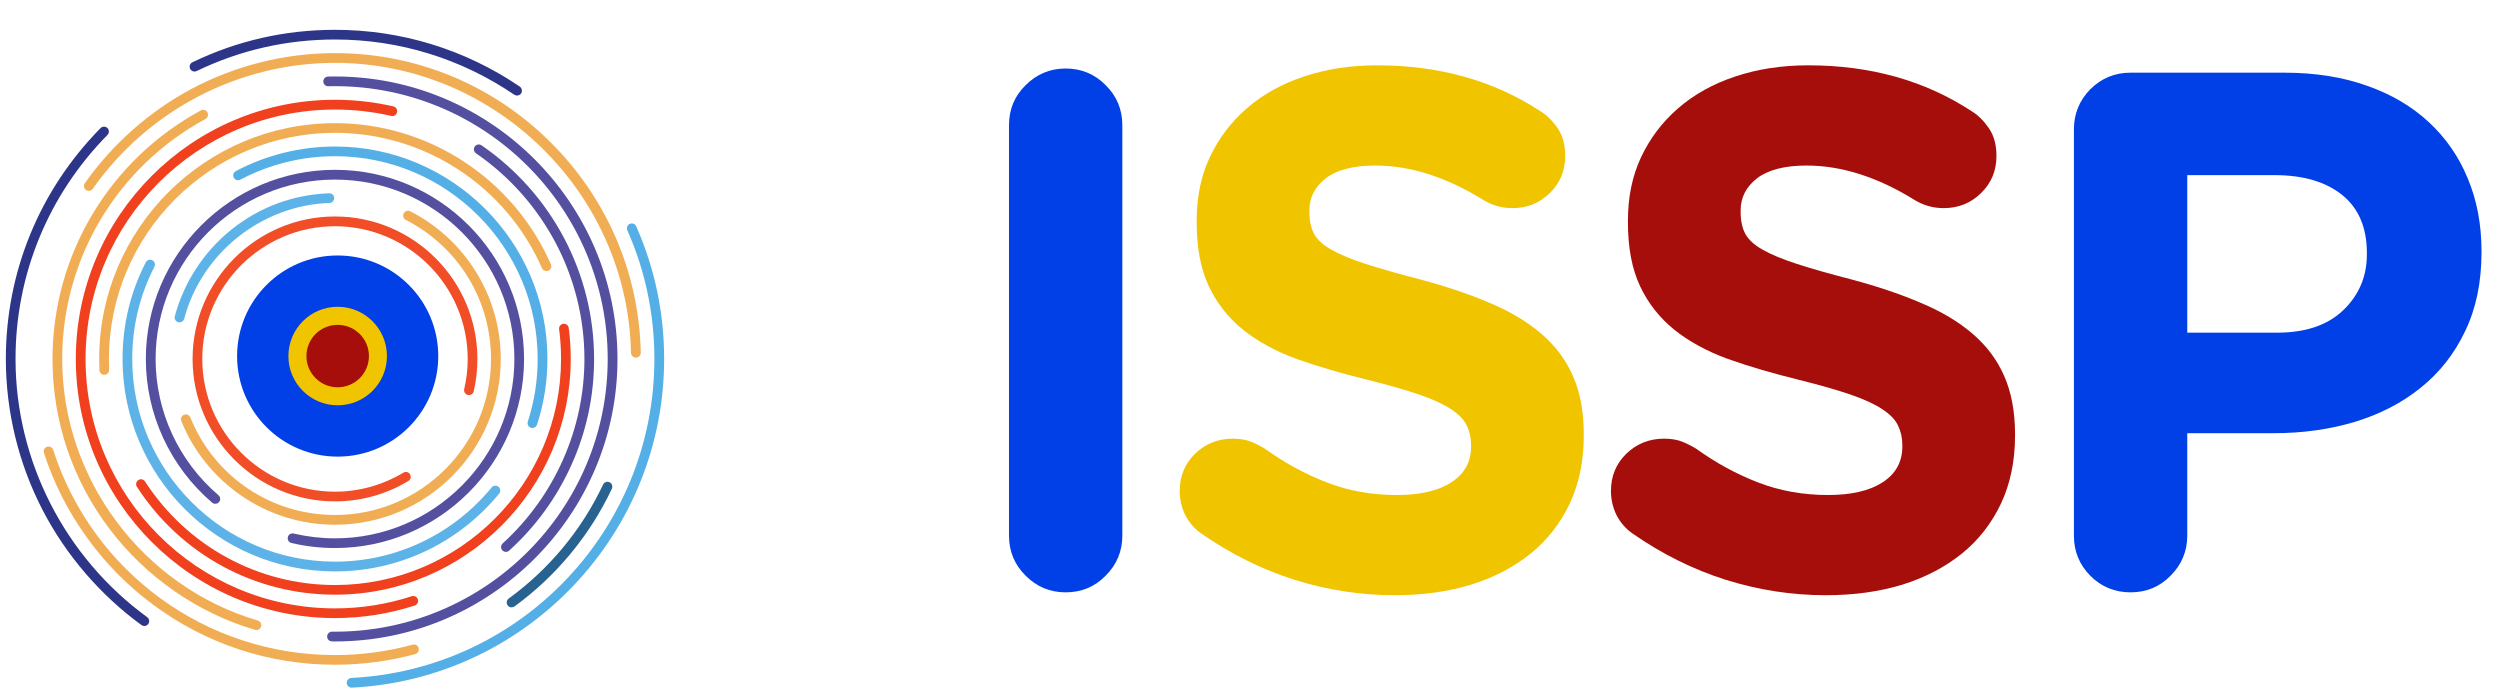
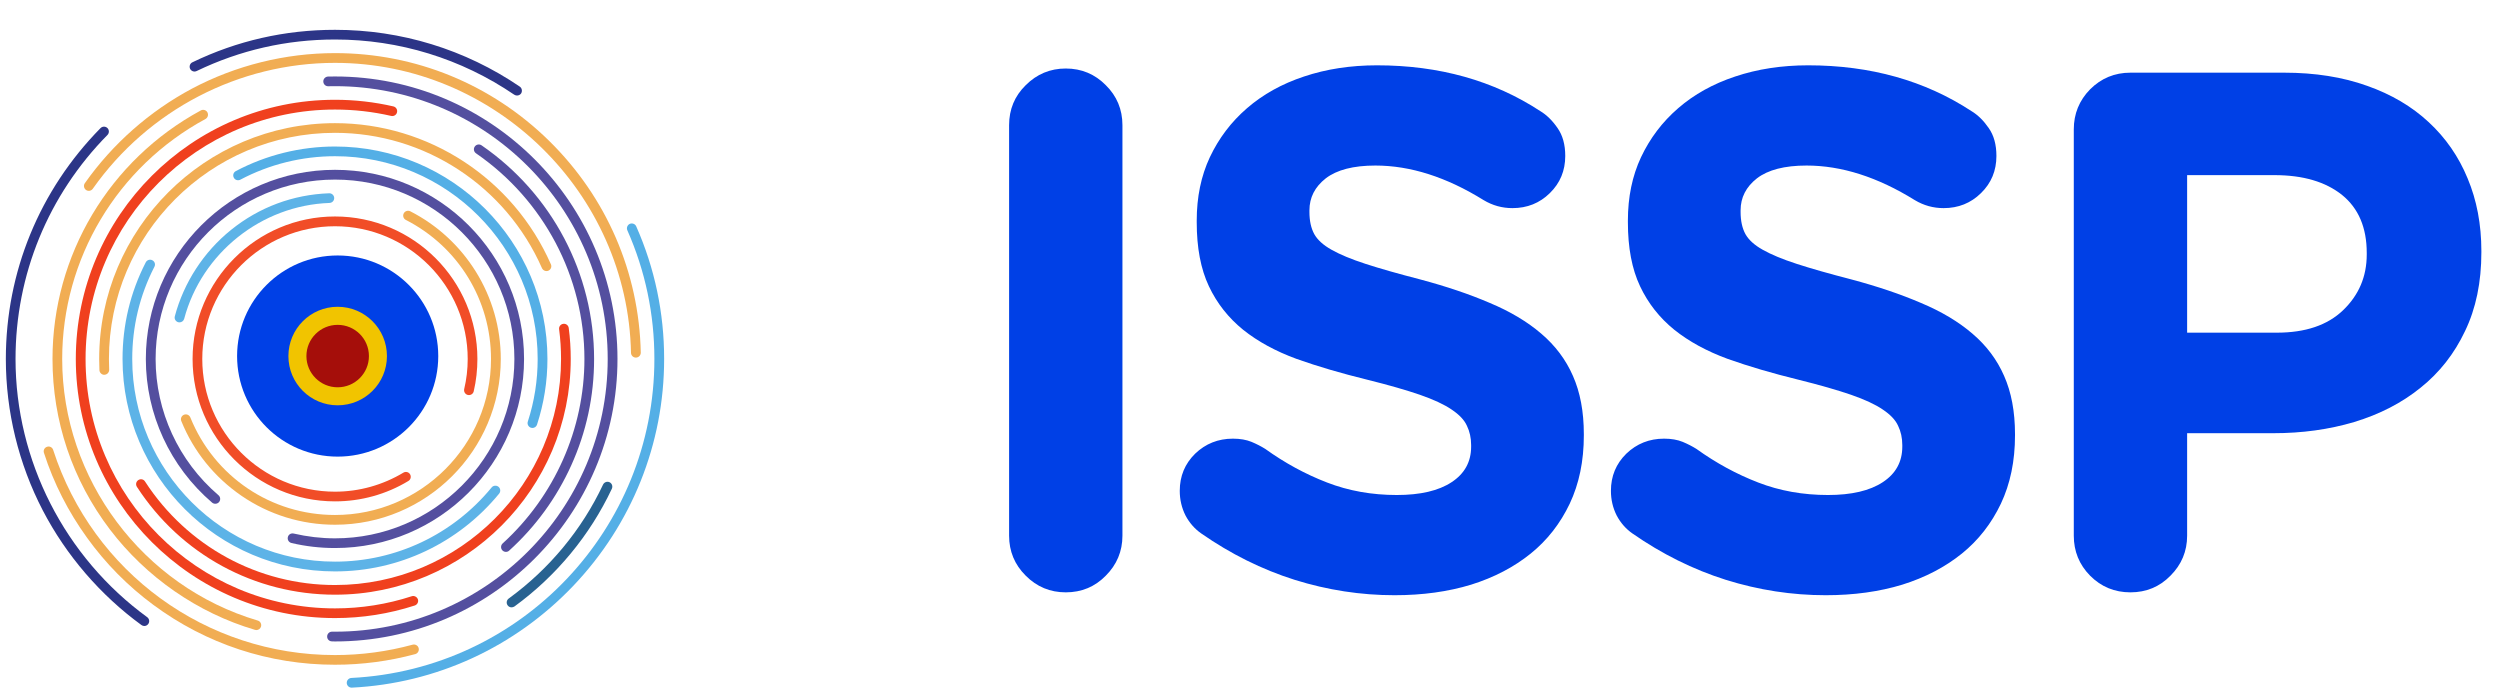
<svg xmlns="http://www.w3.org/2000/svg" width="125" zoomAndPan="magnify" viewBox="0 20 122 25" height="35" preserveAspectRatio="xMidYMid meet" version="1.0">
  <defs>
    <g />
-     <clipPath id="5c2cb55e9a">
+     <clipPath id="ff51dfd6d0">
      <path d="M 16 26 L 32.406 26 L 32.406 48.988 L 16 48.988 Z M 16 26 " clip-rule="nonzero" />
    </clipPath>
-     <clipPath id="845fa2b1ec">
+     <clipPath id="6e5fcc4e94">
      <path d="M 0.281 21 L 8 21 L 8 46 L 0.281 46 Z M 0.281 21 " clip-rule="nonzero" />
    </clipPath>
-     <clipPath id="56b7e045a3">
+     <clipPath id="9836a27e3e">
      <path d="M 9 16.863 L 26 16.863 L 26 21 L 9 21 Z M 9 16.863 " clip-rule="nonzero" />
    </clipPath>
-     <clipPath id="f1055b3d28">
+     <clipPath id="fe5368cce9">
      <path d="M 11.57 27.887 L 21.387 27.887 L 21.387 37.703 L 11.57 37.703 Z M 11.57 27.887 " clip-rule="nonzero" />
    </clipPath>
-     <clipPath id="d3f01a10e1">
+     <clipPath id="6a5ddffbb9">
      <path d="M 16.477 27.887 C 13.766 27.887 11.57 30.086 11.57 32.797 C 11.57 35.508 13.766 37.703 16.477 37.703 C 19.188 37.703 21.387 35.508 21.387 32.797 C 21.387 30.086 19.188 27.887 16.477 27.887 Z M 16.477 27.887 " clip-rule="nonzero" />
    </clipPath>
-     <clipPath id="6f8f035ce4">
+     <clipPath id="c33abec62e">
      <path d="M 14.074 30.391 L 18.883 30.391 L 18.883 35.199 L 14.074 35.199 Z M 14.074 30.391 " clip-rule="nonzero" />
    </clipPath>
-     <clipPath id="46c437d609">
+     <clipPath id="424a0cfbf8">
      <path d="M 16.477 30.391 C 15.152 30.391 14.074 31.469 14.074 32.797 C 14.074 34.125 15.152 35.199 16.477 35.199 C 17.805 35.199 18.883 34.125 18.883 32.797 C 18.883 31.469 17.805 30.391 16.477 30.391 Z M 16.477 30.391 " clip-rule="nonzero" />
    </clipPath>
-     <clipPath id="5da936a935">
+     <clipPath id="5e39153c92">
      <path d="M 14.953 31.273 L 18.004 31.273 L 18.004 34.32 L 14.953 34.32 Z M 14.953 31.273 " clip-rule="nonzero" />
    </clipPath>
-     <clipPath id="65be603291">
+     <clipPath id="6838f07eba">
      <path d="M 16.477 31.273 C 15.637 31.273 14.953 31.953 14.953 32.797 C 14.953 33.637 15.637 34.32 16.477 34.32 C 17.32 34.32 18.004 33.637 18.004 32.797 C 18.004 31.953 17.32 31.273 16.477 31.273 Z M 16.477 31.273 " clip-rule="nonzero" />
    </clipPath>
  </defs>
-   <g clip-path="url(#5c2cb55e9a)">
+   <g clip-path="url(#ff51dfd6d0)">
    <path fill="#54afe6" d="M 17.16 48.977 C 17.031 48.977 16.93 48.879 16.922 48.754 C 16.914 48.621 17.016 48.512 17.148 48.504 C 25.438 48.082 31.934 41.246 31.934 32.938 C 31.934 30.754 31.492 28.641 30.613 26.656 C 30.562 26.539 30.617 26.398 30.734 26.344 C 30.855 26.293 30.996 26.348 31.047 26.465 C 31.953 28.512 32.41 30.688 32.41 32.938 C 32.41 37.078 30.832 41.012 27.969 44.016 C 25.113 47.008 21.281 48.77 17.172 48.977 C 17.168 48.977 17.164 48.977 17.16 48.977 " fill-opacity="1" fill-rule="nonzero" />
  </g>
-   <g clip-path="url(#845fa2b1ec)">
+   <g clip-path="url(#6e5fcc4e94)">
    <path fill="#2c3587" d="M 7.043 45.969 C 6.996 45.969 6.945 45.953 6.902 45.922 C 4.898 44.461 3.234 42.527 2.09 40.332 C 0.91 38.062 0.285 35.508 0.285 32.938 C 0.285 28.699 1.926 24.699 4.906 21.672 C 5 21.578 5.148 21.578 5.242 21.668 C 5.336 21.762 5.336 21.91 5.246 22.004 C 2.352 24.941 0.758 28.824 0.758 32.938 C 0.758 37.895 3.16 42.605 7.184 45.539 C 7.289 45.617 7.312 45.766 7.234 45.871 C 7.188 45.934 7.117 45.969 7.043 45.969 " fill-opacity="1" fill-rule="nonzero" />
  </g>
-   <g clip-path="url(#56b7e045a3)">
+   <g clip-path="url(#9836a27e3e)">
    <path fill="#2c3587" d="M 25.23 20.082 C 25.188 20.082 25.141 20.07 25.098 20.043 C 22.508 18.281 19.484 17.348 16.348 17.348 C 13.984 17.348 11.711 17.867 9.594 18.887 C 9.477 18.945 9.336 18.895 9.277 18.777 C 9.223 18.66 9.27 18.516 9.387 18.461 C 11.57 17.406 13.91 16.875 16.348 16.875 C 19.578 16.875 22.699 17.832 25.367 19.648 C 25.473 19.723 25.5 19.871 25.43 19.98 C 25.383 20.047 25.309 20.082 25.23 20.082 " fill-opacity="1" fill-rule="nonzero" />
  </g>
  <path fill="#286291" d="M 24.965 45.059 C 24.891 45.059 24.82 45.027 24.773 44.961 C 24.695 44.855 24.719 44.707 24.824 44.629 C 26.801 43.191 28.395 41.27 29.43 39.066 C 29.488 38.949 29.629 38.898 29.746 38.953 C 29.863 39.008 29.914 39.148 29.859 39.27 C 28.789 41.543 27.145 43.531 25.105 45.016 C 25.062 45.043 25.012 45.059 24.965 45.059 " fill-opacity="1" fill-rule="nonzero" />
  <path fill="#f1ad53" d="M 16.348 47.859 C 13.133 47.859 10.066 46.848 7.484 44.938 C 6.242 44.02 5.152 42.918 4.25 41.664 C 3.332 40.395 2.621 39.004 2.145 37.52 C 2.102 37.395 2.172 37.262 2.297 37.223 C 2.422 37.18 2.555 37.25 2.594 37.375 C 4.531 43.363 10.059 47.387 16.348 47.387 C 17.633 47.387 18.91 47.215 20.141 46.879 C 20.266 46.848 20.398 46.922 20.43 47.047 C 20.465 47.172 20.391 47.305 20.266 47.34 C 18.992 47.684 17.676 47.859 16.348 47.859 " fill-opacity="1" fill-rule="nonzero" />
  <path fill="#f1ad53" d="M 31.031 32.871 C 30.902 32.871 30.797 32.77 30.793 32.641 C 30.637 24.836 24.156 18.488 16.348 18.488 C 11.66 18.488 7.238 20.785 4.527 24.633 C 4.453 24.738 4.305 24.766 4.199 24.691 C 4.09 24.613 4.066 24.465 4.141 24.359 C 5.492 22.441 7.301 20.848 9.367 19.746 C 11.504 18.613 13.918 18.012 16.348 18.012 C 20.273 18.012 23.984 19.531 26.793 22.289 C 29.598 25.043 31.188 28.715 31.27 32.629 C 31.27 32.762 31.168 32.867 31.035 32.871 C 31.035 32.871 31.031 32.871 31.031 32.871 " fill-opacity="1" fill-rule="nonzero" />
  <path fill="#f1ad53" d="M 12.508 46.168 C 12.488 46.168 12.465 46.164 12.441 46.156 C 9.648 45.332 7.137 43.59 5.363 41.258 C 3.531 38.844 2.562 35.965 2.562 32.938 C 2.562 27.875 5.336 23.227 9.801 20.809 C 9.914 20.746 10.059 20.789 10.121 20.902 C 10.184 21.02 10.141 21.164 10.027 21.227 C 5.715 23.562 3.035 28.051 3.035 32.938 C 3.035 38.793 6.961 44.039 12.578 45.703 C 12.703 45.738 12.773 45.871 12.738 45.996 C 12.707 46.102 12.613 46.168 12.508 46.168 " fill-opacity="1" fill-rule="nonzero" />
  <path fill="#544f9f" d="M 16.348 46.723 C 16.297 46.723 16.246 46.719 16.199 46.719 C 16.066 46.719 15.961 46.613 15.965 46.48 C 15.965 46.352 16.07 46.246 16.199 46.246 C 16.203 46.246 16.203 46.246 16.203 46.246 C 16.25 46.246 16.301 46.246 16.348 46.246 C 23.688 46.246 29.656 40.277 29.656 32.938 C 29.656 25.598 23.688 19.625 16.348 19.625 C 16.238 19.625 16.129 19.629 16.02 19.629 C 15.887 19.633 15.781 19.531 15.777 19.398 C 15.773 19.27 15.879 19.16 16.008 19.156 C 16.121 19.152 16.234 19.152 16.348 19.152 C 23.949 19.152 30.133 25.336 30.133 32.938 C 30.133 40.535 23.949 46.723 16.348 46.723 " fill-opacity="1" fill-rule="nonzero" />
  <path fill="#f0401e" d="M 16.348 45.582 C 9.375 45.582 3.699 39.91 3.699 32.938 C 3.699 25.965 9.375 20.289 16.348 20.289 C 17.309 20.289 18.27 20.398 19.199 20.613 C 19.328 20.645 19.406 20.773 19.375 20.898 C 19.348 21.027 19.219 21.105 19.094 21.078 C 18.195 20.871 17.273 20.766 16.348 20.766 C 9.637 20.766 4.176 26.227 4.176 32.938 C 4.176 39.648 9.637 45.109 16.348 45.109 C 17.625 45.109 18.887 44.91 20.094 44.516 C 20.219 44.477 20.352 44.547 20.395 44.672 C 20.434 44.793 20.363 44.93 20.238 44.969 C 18.984 45.375 17.676 45.582 16.348 45.582 " fill-opacity="1" fill-rule="nonzero" />
  <path fill="#544f9f" d="M 24.688 42.352 C 24.625 42.352 24.559 42.324 24.512 42.273 C 24.426 42.176 24.434 42.027 24.531 41.938 C 27.062 39.633 28.52 36.352 28.52 32.938 C 28.52 28.934 26.539 25.184 23.23 22.902 C 23.121 22.828 23.094 22.68 23.168 22.574 C 23.242 22.465 23.391 22.438 23.5 22.512 C 26.938 24.879 28.992 28.777 28.992 32.938 C 28.992 34.746 28.617 36.496 27.875 38.133 C 27.156 39.719 26.141 41.117 24.848 42.289 C 24.805 42.332 24.746 42.352 24.688 42.352 " fill-opacity="1" fill-rule="nonzero" />
  <path fill="#f0401e" d="M 16.348 44.441 C 12.43 44.441 8.816 42.473 6.68 39.176 C 6.609 39.062 6.641 38.918 6.75 38.848 C 6.863 38.773 7.008 38.805 7.078 38.918 C 9.129 42.078 12.594 43.969 16.348 43.969 C 22.43 43.969 27.379 39.02 27.379 32.938 C 27.379 32.453 27.348 31.965 27.285 31.488 C 27.266 31.359 27.359 31.238 27.488 31.223 C 27.617 31.203 27.738 31.297 27.754 31.426 C 27.82 31.922 27.852 32.43 27.852 32.938 C 27.852 39.281 22.691 44.441 16.348 44.441 " fill-opacity="1" fill-rule="nonzero" />
  <path fill="#f1ad53" d="M 5.09 33.711 C 4.965 33.711 4.859 33.609 4.852 33.484 C 4.844 33.301 4.84 33.117 4.84 32.938 C 4.84 26.59 10.004 21.43 16.348 21.43 C 20.906 21.43 25.043 24.133 26.883 28.316 C 26.938 28.434 26.883 28.574 26.762 28.629 C 26.645 28.68 26.504 28.625 26.449 28.508 C 24.684 24.496 20.719 21.902 16.348 21.902 C 10.266 21.902 5.316 26.852 5.316 32.938 C 5.316 33.109 5.32 33.289 5.328 33.461 C 5.332 33.59 5.23 33.703 5.102 33.707 C 5.098 33.707 5.094 33.711 5.09 33.711 " fill-opacity="1" fill-rule="nonzero" />
  <path fill="#5db3e7" d="M 16.348 43.305 C 10.629 43.305 5.98 38.652 5.98 32.938 C 5.98 31.277 6.359 29.691 7.113 28.223 C 7.176 28.105 7.316 28.059 7.434 28.121 C 7.551 28.18 7.598 28.32 7.535 28.438 C 6.816 29.84 6.453 31.352 6.453 32.938 C 6.453 38.391 10.891 42.828 16.348 42.828 C 19.312 42.828 22.102 41.508 23.992 39.207 C 24.074 39.105 24.227 39.094 24.328 39.176 C 24.426 39.258 24.441 39.406 24.359 39.508 C 22.379 41.922 19.457 43.305 16.348 43.305 " fill-opacity="1" fill-rule="nonzero" />
  <path fill="#54afe6" d="M 25.98 36.305 C 25.957 36.305 25.934 36.301 25.91 36.293 C 25.785 36.25 25.715 36.117 25.758 35.992 C 26.078 35.008 26.238 33.98 26.238 32.938 C 26.238 27.48 21.801 23.043 16.348 23.043 C 14.738 23.043 13.145 23.438 11.73 24.188 C 11.613 24.25 11.469 24.207 11.41 24.09 C 11.348 23.973 11.391 23.832 11.508 23.77 C 12.988 22.984 14.664 22.57 16.348 22.57 C 22.062 22.57 26.715 27.219 26.715 32.938 C 26.715 34.031 26.543 35.109 26.207 36.141 C 26.176 36.242 26.082 36.305 25.98 36.305 " fill-opacity="1" fill-rule="nonzero" />
  <path fill="#544f9f" d="M 16.348 42.164 C 15.629 42.164 14.914 42.082 14.223 41.918 C 14.094 41.887 14.016 41.758 14.047 41.633 C 14.074 41.504 14.203 41.426 14.332 41.457 C 14.988 41.609 15.668 41.691 16.348 41.691 C 21.172 41.691 25.102 37.762 25.102 32.938 C 25.102 28.109 21.172 24.184 16.348 24.184 C 11.52 24.184 7.594 28.109 7.594 32.938 C 7.594 35.492 8.711 37.918 10.66 39.586 C 10.762 39.672 10.773 39.82 10.688 39.922 C 10.602 40.02 10.453 40.031 10.352 39.949 C 8.297 38.188 7.117 35.633 7.117 32.938 C 7.117 27.848 11.258 23.707 16.348 23.707 C 21.434 23.707 25.574 27.848 25.574 32.938 C 25.574 38.023 21.434 42.164 16.348 42.164 " fill-opacity="1" fill-rule="nonzero" />
  <path fill="#f1ad53" d="M 16.348 41.027 C 14.707 41.027 13.125 40.535 11.777 39.609 C 10.461 38.703 9.445 37.445 8.848 35.969 C 8.797 35.848 8.855 35.711 8.977 35.66 C 9.102 35.609 9.238 35.668 9.289 35.793 C 10.461 38.684 13.23 40.551 16.348 40.551 C 20.547 40.551 23.961 37.137 23.961 32.938 C 23.961 30.066 22.367 27.465 19.805 26.152 C 19.688 26.094 19.641 25.949 19.703 25.832 C 19.762 25.719 19.906 25.672 20.02 25.73 C 21.328 26.398 22.43 27.41 23.211 28.66 C 24.012 29.941 24.438 31.422 24.438 32.938 C 24.438 37.398 20.809 41.027 16.348 41.027 " fill-opacity="1" fill-rule="nonzero" />
  <path fill="#5db3e7" d="M 8.758 31.152 C 8.738 31.152 8.719 31.148 8.699 31.145 C 8.57 31.109 8.496 30.98 8.531 30.855 C 8.969 29.211 9.941 27.711 11.277 26.637 C 12.648 25.531 14.305 24.914 16.062 24.852 C 16.195 24.848 16.305 24.949 16.309 25.082 C 16.312 25.211 16.211 25.32 16.078 25.324 C 12.762 25.441 9.844 27.766 8.988 30.977 C 8.961 31.082 8.863 31.152 8.758 31.152 " fill-opacity="1" fill-rule="nonzero" />
  <path fill="#f14d27" d="M 16.348 39.887 C 12.516 39.887 9.398 36.77 9.398 32.938 C 9.398 29.105 12.516 25.984 16.348 25.984 C 20.18 25.984 23.297 29.105 23.297 32.938 C 23.297 33.469 23.238 34.004 23.117 34.52 C 23.086 34.645 22.961 34.723 22.832 34.695 C 22.703 34.664 22.625 34.539 22.652 34.41 C 22.766 33.93 22.824 33.434 22.824 32.938 C 22.824 29.367 19.918 26.461 16.348 26.461 C 12.777 26.461 9.871 29.367 9.871 32.938 C 9.871 36.508 12.777 39.414 16.348 39.414 C 17.527 39.414 18.68 39.09 19.688 38.484 C 19.797 38.418 19.945 38.453 20.012 38.566 C 20.078 38.68 20.043 38.824 19.93 38.891 C 18.852 39.543 17.613 39.887 16.348 39.887 " fill-opacity="1" fill-rule="nonzero" />
  <g fill="#0040e6" fill-opacity="1">
-     <g transform="translate(45.97278, 44.1074)">
+     <g transform="translate(45.97794, 44.1074)">
      <g>
        <path d="M 3.266 -22.578 C 3.266 -23.348 3.535 -24 4.078 -24.531 C 4.617 -25.07 5.27 -25.344 6.031 -25.344 C 6.801 -25.344 7.453 -25.07 7.984 -24.531 C 8.523 -24 8.797 -23.348 8.797 -22.578 L 8.797 -2.547 C 8.797 -1.785 8.523 -1.133 7.984 -0.594 C 7.453 -0.051 6.801 0.219 6.031 0.219 C 5.27 0.219 4.617 -0.051 4.078 -0.594 C 3.535 -1.133 3.266 -1.785 3.266 -2.547 Z M 3.266 -22.578 " />
      </g>
    </g>
  </g>
-   <g fill="#f1c400" fill-opacity="1">
-     <g transform="translate(56.10053, 44.1074)">
-       <g>
-         <path d="M 4.062 -7.281 C 4.414 -7.281 4.719 -7.227 4.969 -7.125 C 5.219 -7.02 5.441 -6.906 5.641 -6.781 C 6.598 -6.094 7.602 -5.547 8.656 -5.141 C 9.707 -4.734 10.844 -4.531 12.062 -4.531 C 13.207 -4.531 14.098 -4.738 14.734 -5.156 C 15.367 -5.57 15.688 -6.148 15.688 -6.891 L 15.688 -6.969 C 15.688 -7.32 15.617 -7.633 15.484 -7.906 C 15.359 -8.188 15.109 -8.453 14.734 -8.703 C 14.367 -8.953 13.852 -9.191 13.188 -9.422 C 12.531 -9.648 11.676 -9.895 10.625 -10.156 C 9.352 -10.469 8.203 -10.805 7.172 -11.172 C 6.148 -11.547 5.281 -12.02 4.562 -12.594 C 3.844 -13.176 3.285 -13.883 2.891 -14.719 C 2.492 -15.562 2.297 -16.602 2.297 -17.844 L 2.297 -17.922 C 2.297 -19.066 2.508 -20.098 2.938 -21.016 C 3.375 -21.941 3.977 -22.738 4.75 -23.406 C 5.531 -24.082 6.457 -24.598 7.531 -24.953 C 8.613 -25.316 9.801 -25.5 11.094 -25.5 C 14.133 -25.5 16.789 -24.754 19.062 -23.266 C 19.375 -23.078 19.656 -22.801 19.906 -22.438 C 20.156 -22.082 20.281 -21.629 20.281 -21.078 C 20.281 -20.359 20.031 -19.754 19.531 -19.266 C 19.031 -18.773 18.422 -18.531 17.703 -18.531 C 17.203 -18.531 16.734 -18.66 16.297 -18.922 C 14.484 -20.047 12.723 -20.609 11.016 -20.609 C 9.941 -20.609 9.133 -20.398 8.594 -19.984 C 8.062 -19.566 7.797 -19.047 7.797 -18.422 L 7.797 -18.344 C 7.797 -17.914 7.875 -17.555 8.031 -17.266 C 8.188 -16.984 8.469 -16.727 8.875 -16.5 C 9.281 -16.27 9.832 -16.039 10.531 -15.812 C 11.238 -15.582 12.133 -15.328 13.219 -15.047 C 14.477 -14.711 15.602 -14.332 16.594 -13.906 C 17.594 -13.488 18.43 -12.988 19.109 -12.406 C 19.797 -11.82 20.312 -11.133 20.656 -10.344 C 21.008 -9.551 21.188 -8.602 21.188 -7.5 L 21.188 -7.438 C 21.188 -6.188 20.957 -5.078 20.5 -4.109 C 20.039 -3.141 19.406 -2.328 18.594 -1.672 C 17.781 -1.016 16.812 -0.508 15.688 -0.156 C 14.562 0.188 13.316 0.359 11.953 0.359 C 10.305 0.359 8.68 0.109 7.078 -0.391 C 5.473 -0.898 3.953 -1.656 2.516 -2.656 C 2.203 -2.875 1.945 -3.164 1.75 -3.531 C 1.562 -3.906 1.469 -4.305 1.469 -4.734 C 1.469 -5.453 1.719 -6.055 2.219 -6.547 C 2.727 -7.035 3.344 -7.281 4.062 -7.281 Z M 4.062 -7.281 " />
-       </g>
-     </g>
-   </g>
-   <g fill="#a50e0a" fill-opacity="1">
-     <g transform="translate(77.14582, 44.1074)">
+   <g fill="#0040e6" fill-opacity="1">
+     <g transform="translate(56.10323, 44.1074)">
      <g>
        <path d="M 4.062 -7.281 C 4.414 -7.281 4.719 -7.227 4.969 -7.125 C 5.219 -7.02 5.441 -6.906 5.641 -6.781 C 6.598 -6.094 7.602 -5.547 8.656 -5.141 C 9.707 -4.734 10.844 -4.531 12.062 -4.531 C 13.207 -4.531 14.098 -4.738 14.734 -5.156 C 15.367 -5.57 15.688 -6.148 15.688 -6.891 L 15.688 -6.969 C 15.688 -7.32 15.617 -7.633 15.484 -7.906 C 15.359 -8.188 15.109 -8.453 14.734 -8.703 C 14.367 -8.953 13.852 -9.191 13.188 -9.422 C 12.531 -9.648 11.676 -9.895 10.625 -10.156 C 9.352 -10.469 8.203 -10.805 7.172 -11.172 C 6.148 -11.547 5.281 -12.02 4.562 -12.594 C 3.844 -13.176 3.285 -13.883 2.891 -14.719 C 2.492 -15.562 2.297 -16.602 2.297 -17.844 L 2.297 -17.922 C 2.297 -19.066 2.508 -20.098 2.938 -21.016 C 3.375 -21.941 3.977 -22.738 4.75 -23.406 C 5.531 -24.082 6.457 -24.598 7.531 -24.953 C 8.613 -25.316 9.801 -25.5 11.094 -25.5 C 14.133 -25.5 16.789 -24.754 19.062 -23.266 C 19.375 -23.078 19.656 -22.801 19.906 -22.438 C 20.156 -22.082 20.281 -21.629 20.281 -21.078 C 20.281 -20.359 20.031 -19.754 19.531 -19.266 C 19.031 -18.773 18.422 -18.531 17.703 -18.531 C 17.203 -18.531 16.734 -18.66 16.297 -18.922 C 14.484 -20.047 12.723 -20.609 11.016 -20.609 C 9.941 -20.609 9.133 -20.398 8.594 -19.984 C 8.062 -19.566 7.797 -19.047 7.797 -18.422 L 7.797 -18.344 C 7.797 -17.914 7.875 -17.555 8.031 -17.266 C 8.188 -16.984 8.469 -16.727 8.875 -16.5 C 9.281 -16.27 9.832 -16.039 10.531 -15.812 C 11.238 -15.582 12.133 -15.328 13.219 -15.047 C 14.477 -14.711 15.602 -14.332 16.594 -13.906 C 17.594 -13.488 18.43 -12.988 19.109 -12.406 C 19.797 -11.82 20.312 -11.133 20.656 -10.344 C 21.008 -9.551 21.188 -8.602 21.188 -7.5 L 21.188 -7.438 C 21.188 -6.188 20.957 -5.078 20.5 -4.109 C 20.039 -3.141 19.406 -2.328 18.594 -1.672 C 17.781 -1.016 16.812 -0.508 15.688 -0.156 C 14.562 0.188 13.316 0.359 11.953 0.359 C 10.305 0.359 8.68 0.109 7.078 -0.391 C 5.473 -0.898 3.953 -1.656 2.516 -2.656 C 2.203 -2.875 1.945 -3.164 1.75 -3.531 C 1.562 -3.906 1.469 -4.305 1.469 -4.734 C 1.469 -5.453 1.719 -6.055 2.219 -6.547 C 2.727 -7.035 3.344 -7.281 4.062 -7.281 Z M 4.062 -7.281 " />
      </g>
    </g>
  </g>
  <g fill="#0040e6" fill-opacity="1">
-     <g transform="translate(98.19111, 44.1074)">
+     <g transform="translate(77.1441, 44.1074)">
+       <g>
+         <path d="M 4.062 -7.281 C 4.414 -7.281 4.719 -7.227 4.969 -7.125 C 5.219 -7.02 5.441 -6.906 5.641 -6.781 C 6.598 -6.094 7.602 -5.547 8.656 -5.141 C 9.707 -4.734 10.844 -4.531 12.062 -4.531 C 13.207 -4.531 14.098 -4.738 14.734 -5.156 C 15.367 -5.57 15.688 -6.148 15.688 -6.891 L 15.688 -6.969 C 15.688 -7.32 15.617 -7.633 15.484 -7.906 C 15.359 -8.188 15.109 -8.453 14.734 -8.703 C 14.367 -8.953 13.852 -9.191 13.188 -9.422 C 12.531 -9.648 11.676 -9.895 10.625 -10.156 C 9.352 -10.469 8.203 -10.805 7.172 -11.172 C 6.148 -11.547 5.281 -12.02 4.562 -12.594 C 3.844 -13.176 3.285 -13.883 2.891 -14.719 C 2.492 -15.562 2.297 -16.602 2.297 -17.844 L 2.297 -17.922 C 2.297 -19.066 2.508 -20.098 2.938 -21.016 C 3.375 -21.941 3.977 -22.738 4.75 -23.406 C 5.531 -24.082 6.457 -24.598 7.531 -24.953 C 8.613 -25.316 9.801 -25.5 11.094 -25.5 C 14.133 -25.5 16.789 -24.754 19.062 -23.266 C 19.375 -23.078 19.656 -22.801 19.906 -22.438 C 20.156 -22.082 20.281 -21.629 20.281 -21.078 C 20.281 -20.359 20.031 -19.754 19.531 -19.266 C 19.031 -18.773 18.422 -18.531 17.703 -18.531 C 17.203 -18.531 16.734 -18.66 16.297 -18.922 C 14.484 -20.047 12.723 -20.609 11.016 -20.609 C 9.941 -20.609 9.133 -20.398 8.594 -19.984 C 8.062 -19.566 7.797 -19.047 7.797 -18.422 L 7.797 -18.344 C 7.797 -17.914 7.875 -17.555 8.031 -17.266 C 8.188 -16.984 8.469 -16.727 8.875 -16.5 C 9.281 -16.27 9.832 -16.039 10.531 -15.812 C 11.238 -15.582 12.133 -15.328 13.219 -15.047 C 14.477 -14.711 15.602 -14.332 16.594 -13.906 C 17.594 -13.488 18.43 -12.988 19.109 -12.406 C 19.797 -11.82 20.312 -11.133 20.656 -10.344 C 21.008 -9.551 21.188 -8.602 21.188 -7.5 L 21.188 -7.438 C 21.188 -6.188 20.957 -5.078 20.5 -4.109 C 20.039 -3.141 19.406 -2.328 18.594 -1.672 C 17.781 -1.016 16.812 -0.508 15.688 -0.156 C 14.562 0.188 13.316 0.359 11.953 0.359 C 10.305 0.359 8.68 0.109 7.078 -0.391 C 5.473 -0.898 3.953 -1.656 2.516 -2.656 C 2.203 -2.875 1.945 -3.164 1.75 -3.531 C 1.562 -3.906 1.469 -4.305 1.469 -4.734 C 1.469 -5.453 1.719 -6.055 2.219 -6.547 C 2.727 -7.035 3.344 -7.281 4.062 -7.281 Z M 4.062 -7.281 " />
+       </g>
+     </g>
+   </g>
+   <g fill="#0040e6" fill-opacity="1">
+     <g transform="translate(98.18498, 44.1074)">
      <g>
        <path d="M 3.016 -22.375 C 3.016 -23.133 3.281 -23.785 3.812 -24.328 C 4.352 -24.867 5.008 -25.141 5.781 -25.141 L 13.281 -25.141 C 14.789 -25.141 16.141 -24.926 17.328 -24.5 C 18.516 -24.082 19.52 -23.488 20.344 -22.719 C 21.164 -21.957 21.797 -21.047 22.234 -19.984 C 22.68 -18.922 22.906 -17.738 22.906 -16.438 L 22.906 -16.375 C 22.906 -14.914 22.641 -13.633 22.109 -12.531 C 21.586 -11.426 20.863 -10.504 19.938 -9.766 C 19.02 -9.023 17.941 -8.469 16.703 -8.094 C 15.473 -7.727 14.156 -7.547 12.75 -7.547 L 8.547 -7.547 L 8.547 -2.547 C 8.547 -1.785 8.273 -1.133 7.734 -0.594 C 7.203 -0.051 6.551 0.219 5.781 0.219 C 5.008 0.219 4.352 -0.051 3.812 -0.594 C 3.281 -1.133 3.016 -1.785 3.016 -2.547 Z M 8.547 -12.453 L 12.922 -12.453 C 14.316 -12.453 15.395 -12.816 16.156 -13.547 C 16.926 -14.285 17.312 -15.191 17.312 -16.266 L 17.312 -16.344 C 17.312 -17.582 16.91 -18.523 16.109 -19.172 C 15.305 -19.816 14.207 -20.141 12.812 -20.141 L 8.547 -20.141 Z M 8.547 -12.453 " />
      </g>
    </g>
  </g>
-   <g clip-path="url(#f1055b3d28)">
-     <g clip-path="url(#d3f01a10e1)">
+   <g clip-path="url(#fe5368cce9)">
+     <g clip-path="url(#6a5ddffbb9)">
      <path fill="#0040e6" d="M 11.57 27.887 L 21.387 27.887 L 21.387 37.703 L 11.57 37.703 Z M 11.57 27.887 " fill-opacity="1" fill-rule="nonzero" />
    </g>
  </g>
-   <g clip-path="url(#6f8f035ce4)">
-     <g clip-path="url(#46c437d609)">
+   <g clip-path="url(#c33abec62e)">
+     <g clip-path="url(#424a0cfbf8)">
      <path fill="#f1c400" d="M 14.074 30.391 L 18.883 30.391 L 18.883 35.199 L 14.074 35.199 Z M 14.074 30.391 " fill-opacity="1" fill-rule="nonzero" />
    </g>
  </g>
-   <g clip-path="url(#5da936a935)">
-     <g clip-path="url(#65be603291)">
+   <g clip-path="url(#5e39153c92)">
+     <g clip-path="url(#6838f07eba)">
      <path fill="#a50e0a" d="M 14.953 31.273 L 18.004 31.273 L 18.004 34.32 L 14.953 34.32 Z M 14.953 31.273 " fill-opacity="1" fill-rule="nonzero" />
    </g>
  </g>
</svg>
